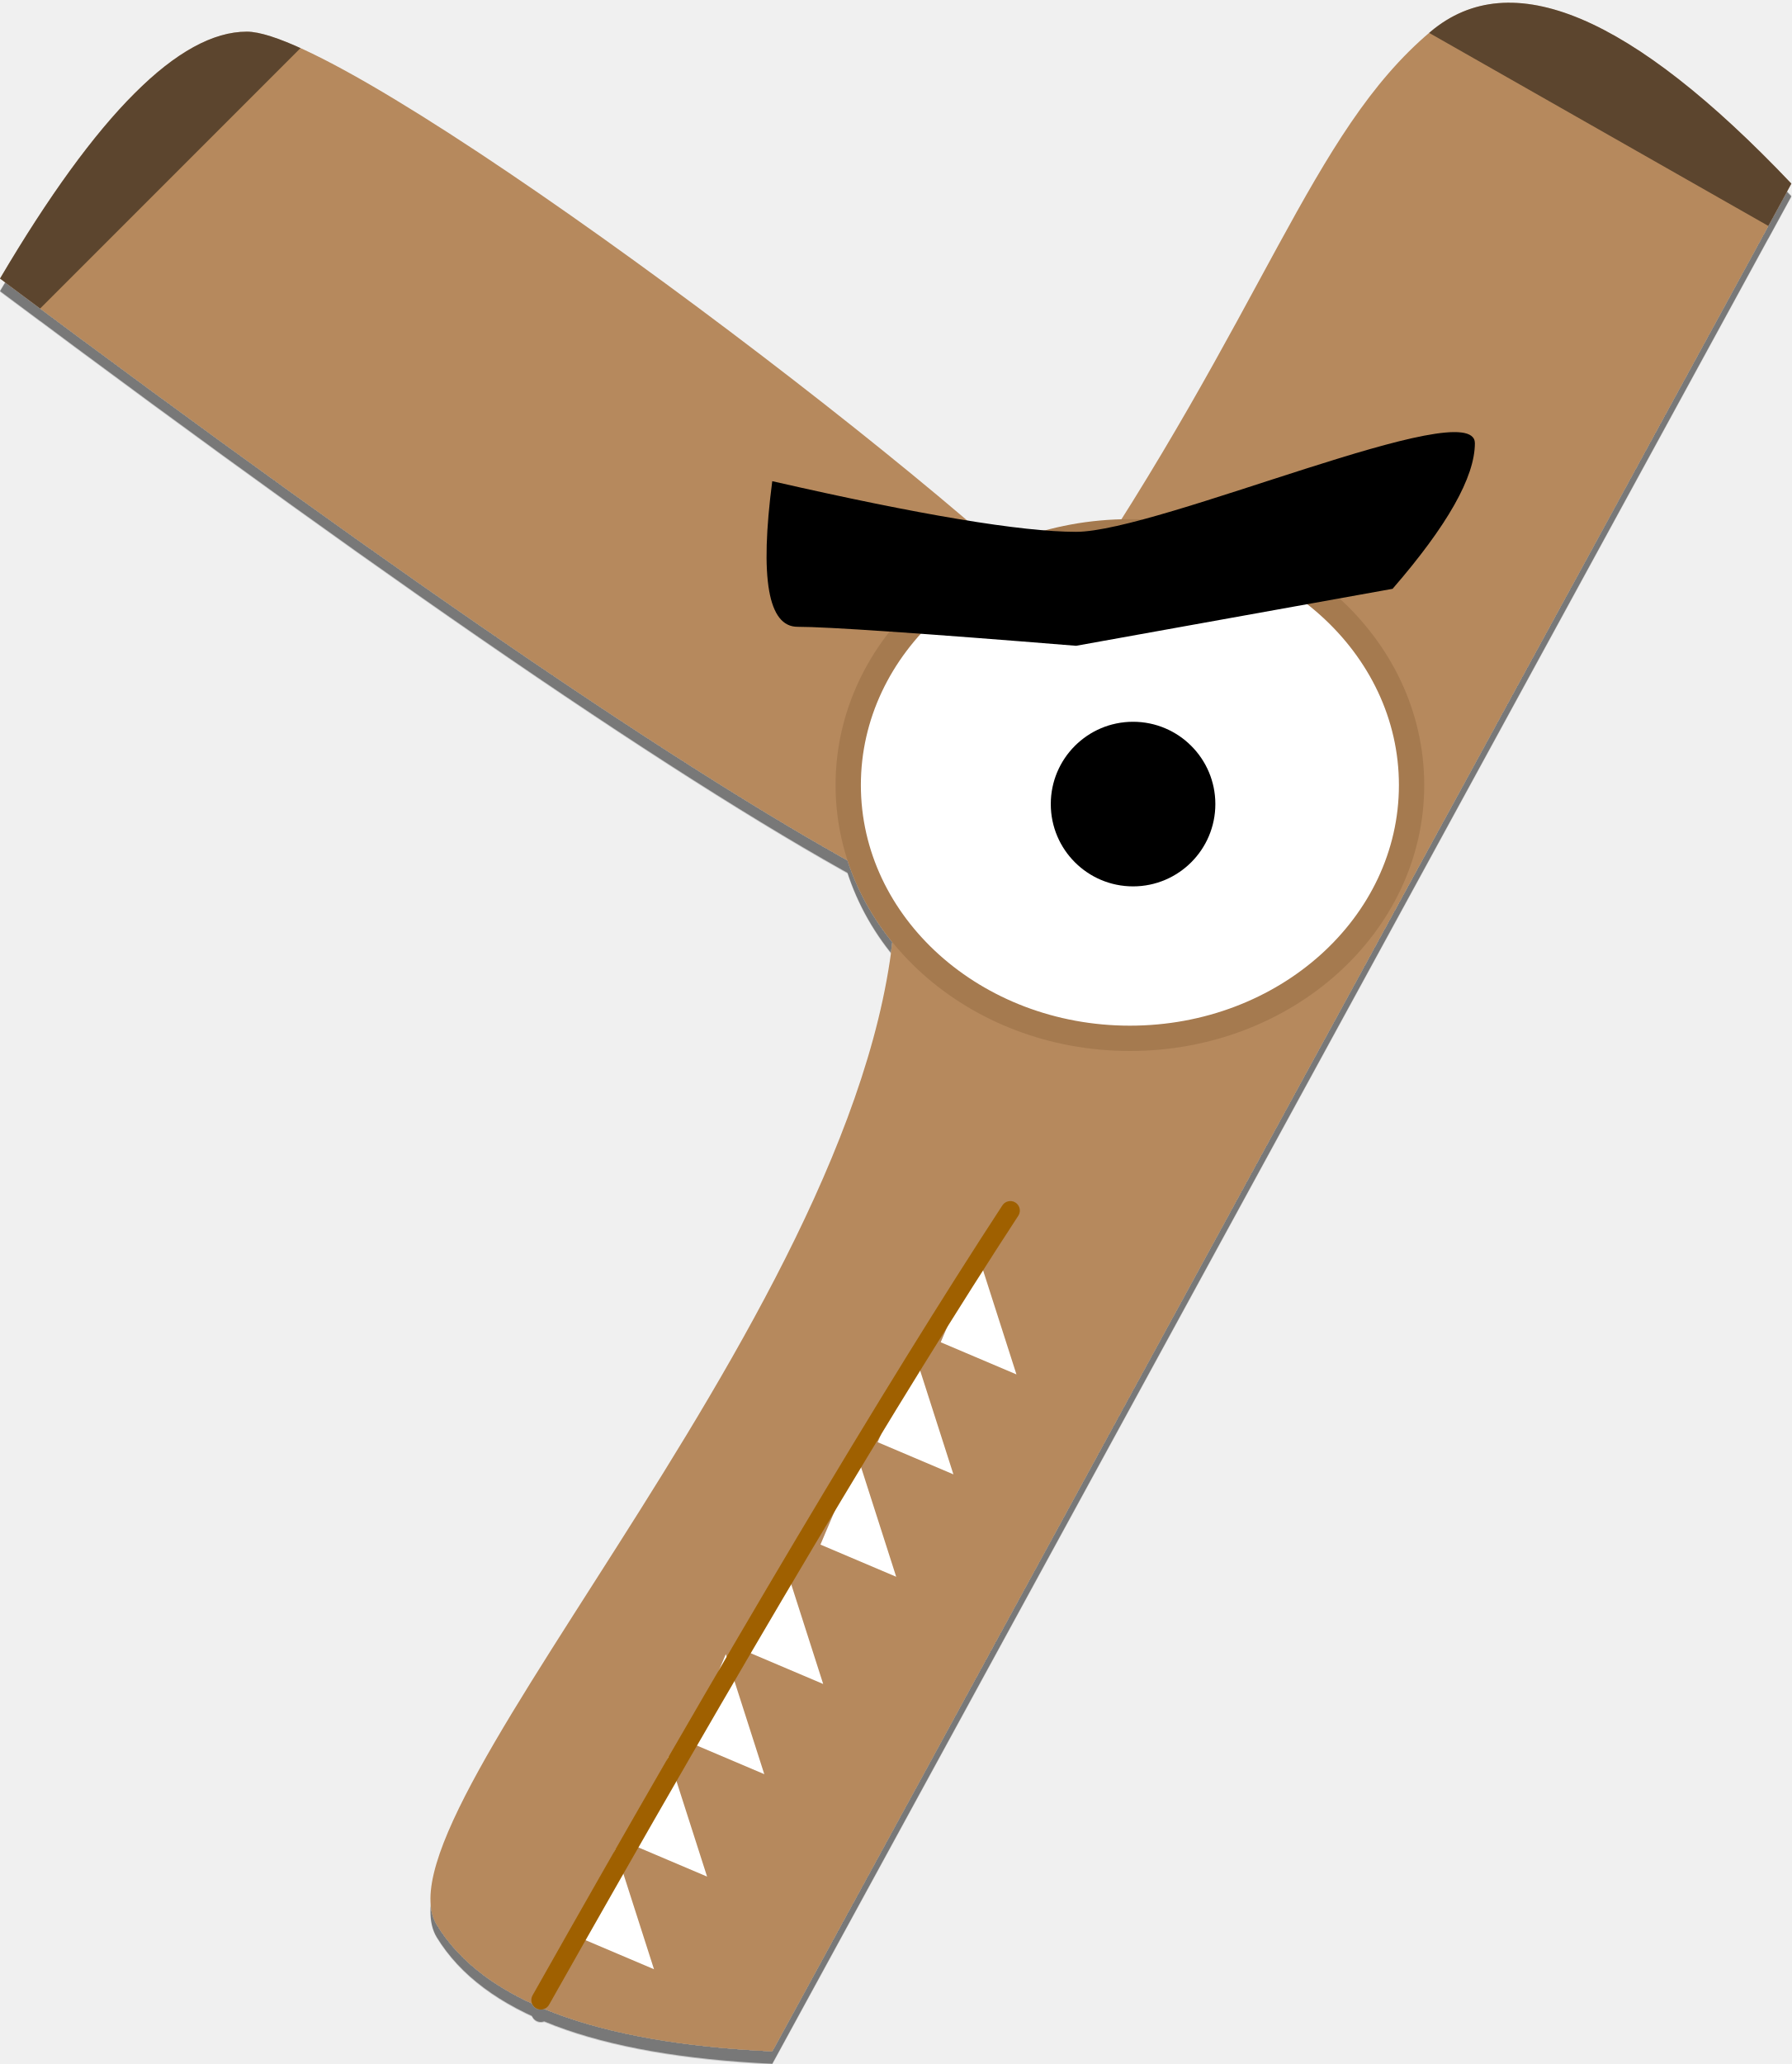
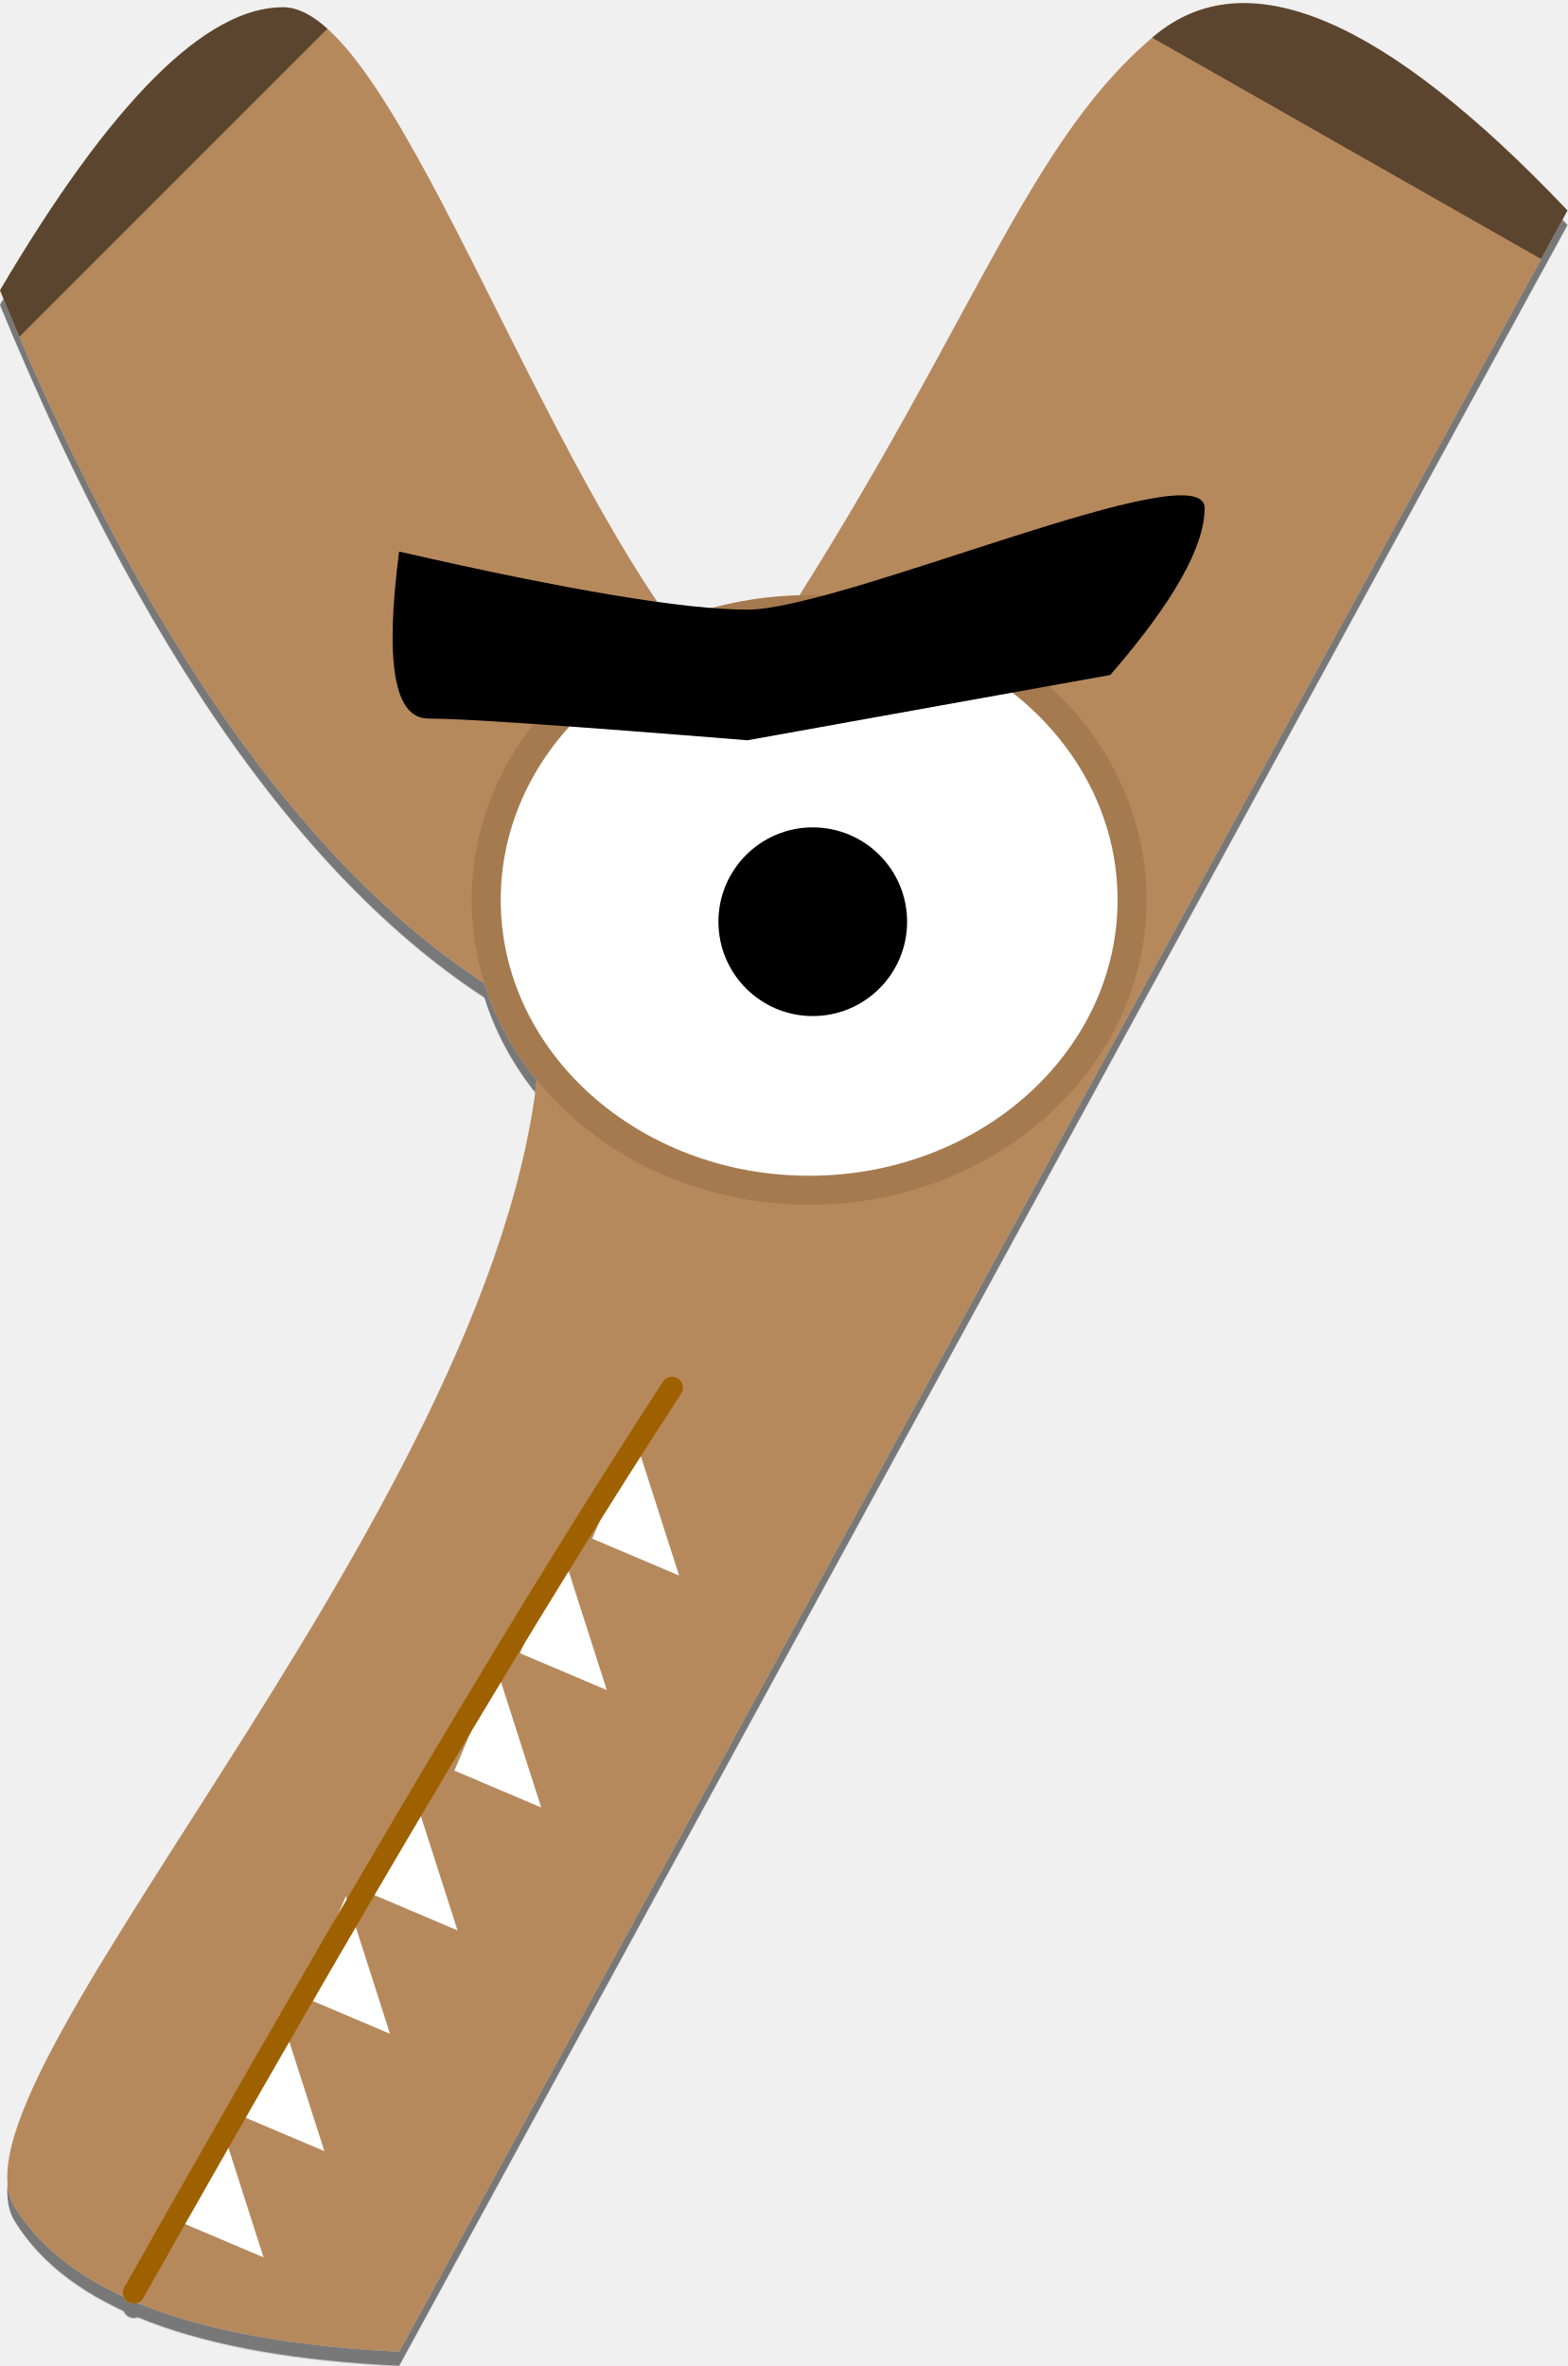
- <svg xmlns="http://www.w3.org/2000/svg" xmlns:xlink="http://www.w3.org/1999/xlink" width="283px" height="326px" viewBox="0 0 283 326" version="1.1">
+ <svg xmlns="http://www.w3.org/2000/svg" xmlns:xlink="http://www.w3.org/1999/xlink" width="216px" height="326px" viewBox="0 0 216 326" version="1.1">
  <defs>
-     <filter x="-0.4%" y="-0.3%" width="100.7%" height="101.5%" filterUnits="objectBoundingBox" id="filter-1">
+     <filter x="-0.5%" y="-0.3%" width="100.9%" height="101.5%" filterUnits="objectBoundingBox" id="filter-1">
      <feOffset dx="0" dy="2" in="SourceAlpha" result="shadowOffsetOuter1" />
      <feColorMatrix values="0 0 0 0 0   0 0 0 0 0   0 0 0 0 0  0 0 0 0.5 0" type="matrix" in="shadowOffsetOuter1" result="shadowMatrixOuter1" />
      <feMerge>
        <feMergeNode in="shadowMatrixOuter1" />
        <feMergeNode in="SourceGraphic" />
      </feMerge>
    </filter>
-     <path d="M0,44 C15.333,18 28.333,5 39,5 C55,5 143,71 168,96 C200,49 207,21 226,5 C238.667,-5.667 257.667,2.333 283,29 L122,324 C94,322.667 76.333,316 69,304 C58,286 141.5,202 141.5,140 C113.167,125.333 66,93.333 0,44 Z" id="path-2" />
+     <path d="M0,40 C15.333,14 28.333,1 39,1 C55,1 76,71 101,96 C133,49 140,21 159,5 C171.667,-5.667 190.667,2.333 216,29 L55,324 C27,322.667 9.333,316 2,304 C-9,286 74.5,202 74.5,140 C46.167,125.333 21.333,92 0,40 Z" id="path-2" />
  </defs>
  <g id="Symbols" stroke="none" stroke-width="1" fill="none" fill-rule="evenodd">
-     <g id="letter/y" transform="translate(-78, -12)">
-       <g id="y" filter="url(#filter-1)" transform="translate(78, 12)">
+     <g id="letter/y" transform="translate(-145, -12)">
+       <g id="y" filter="url(#filter-1)" transform="translate(145, 12)">
        <g id="Path-68">
          <mask id="mask-3" fill="white">
            <use xlink:href="#path-2" />
          </mask>
          <use id="Mask" fill="#B6895D" xlink:href="#path-2" />
-           <path d="M283,32 C257,8 237.667,-3 225,-1 L283,32 Z M-4,52 C16,25.333 33,8.333 47,1 L-4,52 Z" id="Combined-Shape" stroke="#000000" stroke-width="10" opacity="0.5" mask="url(#mask-3)" />
+           <path d="M216,32 C190,8 170.667,-3 158,-1 L216,32 Z M-2,44 C18,17.333 35,0.333 49,-7 L-2,44 Z" id="Combined-Shape" stroke="#000000" stroke-width="10" opacity="0.5" mask="url(#mask-3)" />
        </g>
-         <g id="mouth" transform="translate(127.2617, 255.9016) rotate(-67) translate(-127.2617, -255.9016) translate(54.76169, 240.4016)">
+         <g id="mouth" transform="translate(60.26169, 255.9016) rotate(-67) translate(-60.26169, -255.9016) translate(-12.23831, 240.4016)">
          <polygon id="Path-50" fill="#FFFFFF" points="136.323 18 121.251 31 121.251 18" />
          <polygon id="Path-50-Copy" fill="#FFFFFF" points="117.901 15 102.829 28 102.829 15" />
          <polygon id="Path-50-Copy-2" fill="#FFFFFF" points="99.48 13 84.408 26 84.408 13" />
          <polygon id="Path-50-Copy-3" fill="#FFFFFF" points="79.384 9 64.312 22 64.312 9" />
          <polygon id="Path-50-Copy-4" fill="#FFFFFF" points="62.637 6 47.565 19 47.565 6" />
          <polygon id="Path-50-Copy-5" fill="#FFFFFF" points="44.216 4 29.144 17 29.144 4" />
          <polygon id="Path-50-Copy-6" fill="#FFFFFF" points="27.469 2 12.397 15 12.397 2" />
          <path d="M0.932,0.444 C63.281,7.481 111.203,14 144.696,20" id="Path-49-Copy" stroke="#9F6100" stroke-width="3" stroke-linecap="round" />
        </g>
-         <ellipse id="Oval" stroke="#A57A50" stroke-width="4" fill="#FFFFFF" cx="178.5" cy="124" rx="44.5" ry="40" />
-         <circle id="Oval-2" fill="#030303" cx="179" cy="127" r="13" />
-         <path d="M122,76 C120,91.333 121.333,99 126,99 C130.667,99 145.333,100 170,102 L220,93 C228.667,83 233,75.333 233,70 C233,62 183,84 170,84 C161.333,84 145.333,81.333 122,76 Z" id="Path-67" fill="#000000" />
+         <ellipse id="Oval" stroke="#A57A50" stroke-width="4" fill="#FFFFFF" cx="111.5" cy="124" rx="44.5" ry="40" />
+         <circle id="Oval-2" fill="#030303" cx="112" cy="127" r="13" />
+         <path d="M55,76 C53,91.333 54.333,99 59,99 C63.667,99 78.333,100 103,102 L153,93 C161.667,83 166,75.333 166,70 C166,62 116,84 103,84 C94.333,84 78.333,81.333 55,76 Z" id="Path-67" fill="#000000" />
      </g>
    </g>
  </g>
</svg>
